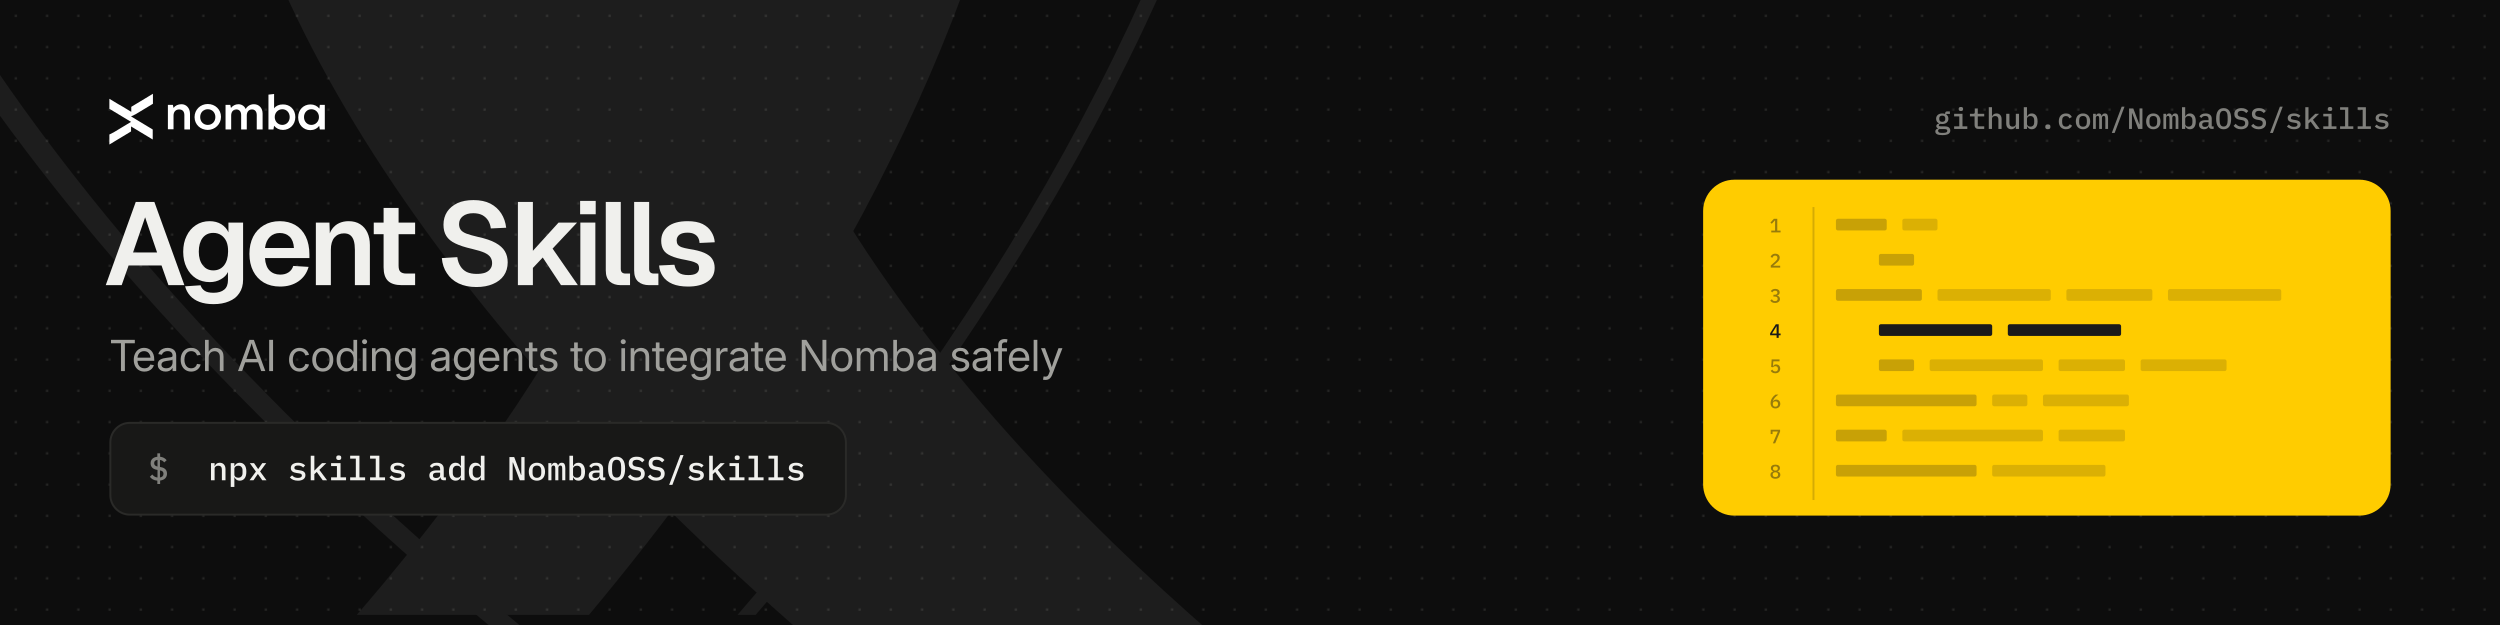
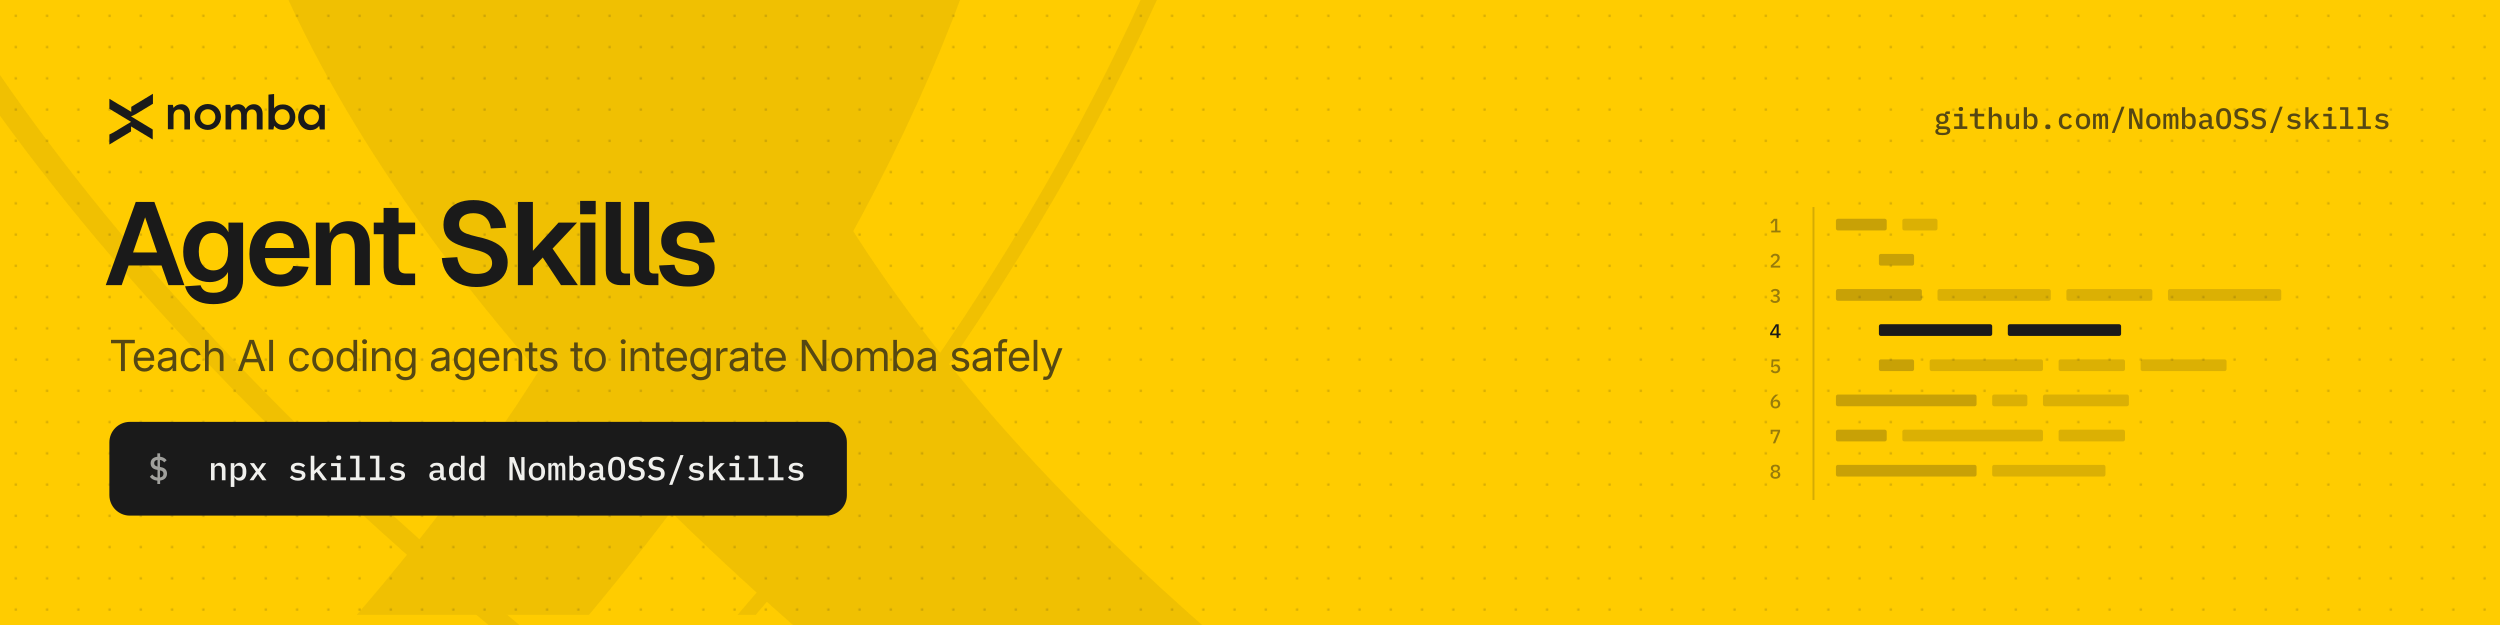
<svg xmlns="http://www.w3.org/2000/svg" viewBox="0 0 1280 320" width="1280" height="320" role="img" aria-label="Nomba Agent Skills. Teach AI coding agents to integrate Nomba safely. Install: npx skills add NombaOSS/skills">
  <defs>
    <pattern id="dots" width="16" height="16" patternUnits="userSpaceOnUse">
-       <rect x="7.5" y="7.5" width="1.2" height="1.2" fill="#F0F0ED" fill-opacity="0.10" />
+       <rect x="7.5" y="7.5" width="1.2" height="1.2" fill="#1A1A1A" fill-opacity="0.16" />
    </pattern>
    <path id="g1" d="M19 0 275 -710H434L690 0H554L495 -168H214L155 0ZM252 -279H457L355 -579Z" />
    <path id="g281" d="M298 162Q228 162 178 143Q128 124 98 90Q67 55 55 10L187 1Q197 31 222 48Q246 65 298 65Q357 65 389 38Q421 12 421 -44V-112Q402 -73 360 -50Q318 -26 266 -26Q200 -26 148 -58Q97 -91 68 -150Q39 -208 39 -285Q39 -362 68 -420Q96 -479 147 -512Q198 -546 264 -546Q322 -546 364 -520Q406 -494 425 -451V-534H550V-47Q550 21 518 68Q487 115 430 138Q374 162 298 162ZM296 -126Q353 -126 387 -168Q421 -211 422 -286Q423 -336 408 -372Q392 -407 364 -426Q335 -446 296 -446Q237 -446 204 -402Q172 -359 172 -286Q172 -213 206 -170Q239 -126 296 -126Z" />
    <path id="g262" d="M301 12Q221 12 162 -22Q103 -57 71 -120Q39 -183 39 -267Q39 -351 71 -414Q103 -476 162 -511Q220 -546 298 -546Q374 -546 432 -512Q489 -478 520 -414Q551 -350 551 -260V-231H172Q176 -161 210 -126Q245 -90 302 -90Q345 -90 374 -110Q402 -129 413 -164L544 -156Q522 -78 458 -33Q393 12 301 12ZM172 -317H419Q415 -382 382 -414Q349 -445 298 -445Q247 -445 214 -412Q180 -379 172 -317Z" />
    <path id="g318" d="M70 0V-534H186L191 -384L176 -390Q184 -446 209 -480Q234 -514 270 -530Q306 -546 349 -546Q408 -546 448 -520Q489 -494 510 -448Q531 -403 531 -343V0H403V-302Q403 -347 394 -378Q385 -409 364 -426Q344 -442 310 -442Q259 -442 228 -406Q198 -370 198 -302V0Z" />
    <path id="g361" d="M284 0Q204 0 166 -37Q129 -74 129 -153V-659H257V-165Q257 -128 273 -114Q289 -99 323 -99H398V0ZM45 -435V-534H398V-435Z" />
    <path id="g126" d="M348 16Q260 16 196 -15Q132 -46 96 -102Q59 -157 53 -231L185 -239Q191 -193 212 -161Q232 -129 266 -112Q301 -96 350 -96Q392 -96 422 -106Q451 -117 466 -138Q482 -158 482 -188Q482 -215 469 -236Q456 -258 419 -276Q382 -293 309 -310Q221 -330 168 -356Q115 -381 91 -420Q67 -458 67 -516Q67 -578 98 -626Q129 -673 186 -700Q243 -726 323 -726Q408 -726 467 -696Q526 -665 560 -612Q594 -559 602 -490L471 -484Q466 -523 448 -552Q429 -581 398 -598Q366 -614 321 -614Q265 -614 232 -588Q200 -563 200 -521Q200 -492 214 -473Q227 -454 262 -440Q297 -427 360 -412Q455 -392 511 -361Q567 -330 591 -289Q615 -248 615 -195Q615 -130 582 -82Q549 -35 489 -10Q429 16 348 16Z" />
    <path id="g309" d="M70 0V-710H198V-293L417 -534H575L366 -312L582 0H438L282 -236L198 -147V0Z" />
    <path id="g292" d="M70 0V-534H198V0ZM68 -605V-719H201V-605Z" />
    <path id="g312" d="M198 0Q140 0 105 -30Q70 -60 70 -126V-710H198V-139Q198 -119 208 -109Q219 -99 238 -99H277V0Z" />
    <path id="g354" d="M287 12Q206 12 152 -11Q99 -34 71 -75Q43 -116 39 -168L170 -174Q177 -132 204 -109Q231 -86 288 -86Q333 -86 356 -100Q380 -115 380 -146Q380 -164 372 -176Q363 -188 338 -197Q314 -206 267 -215Q186 -229 140 -250Q94 -270 76 -301Q57 -332 57 -378Q57 -453 114 -500Q172 -546 283 -546Q360 -546 410 -522Q459 -497 484 -456Q510 -416 514 -366L384 -360Q383 -385 372 -405Q361 -425 339 -436Q317 -448 281 -448Q236 -448 212 -430Q189 -412 189 -382Q189 -361 198 -347Q208 -333 231 -324Q254 -316 294 -309Q376 -297 424 -276Q472 -255 492 -224Q513 -192 513 -148Q513 -71 452 -30Q390 12 287 12Z" />
    <path id="i411" d="M77 -1326V-1490H1213V-1326H739V0H553V-1326Z" />
    <path id="i614" d="M599 24Q440 24 326 -48Q212 -119 151 -246Q90 -373 90 -539Q90 -706 152 -834Q213 -963 324 -1036Q435 -1109 582 -1109Q680 -1109 768 -1075Q855 -1041 922 -972Q989 -902 1028 -798Q1066 -693 1066 -552V-490H198V-639H969L890 -585Q890 -694 854 -777Q818 -860 749 -906Q680 -952 582 -952Q484 -952 413 -906Q342 -859 304 -780Q266 -700 266 -601V-513Q266 -396 306 -310Q347 -225 422 -179Q497 -133 599 -133Q669 -133 724 -154Q780 -175 818 -215Q857 -255 875 -312L1048 -285Q1024 -193 962 -124Q899 -54 806 -15Q714 24 599 24Z" />
    <path id="i507" d="M461 22Q355 22 270 -16Q185 -55 136 -130Q86 -204 86 -312Q86 -406 122 -464Q159 -523 221 -556Q283 -590 359 -607Q435 -624 514 -634Q614 -648 675 -655Q736 -662 764 -678Q792 -695 792 -735V-743Q792 -808 765 -854Q738 -901 686 -927Q634 -953 558 -953Q481 -953 424 -928Q367 -903 332 -864Q298 -824 286 -779L113 -811Q139 -910 204 -976Q269 -1041 360 -1074Q451 -1107 555 -1107Q627 -1107 700 -1088Q772 -1070 832 -1028Q893 -985 930 -912Q966 -840 966 -733V0H793V-151H785Q766 -113 726 -72Q686 -32 621 -5Q556 22 461 22ZM489 -134Q590 -134 658 -172Q725 -211 758 -272Q792 -334 792 -402V-547Q781 -536 748 -526Q716 -517 672 -509Q629 -501 584 -495Q540 -489 506 -485Q443 -477 387 -458Q331 -438 297 -402Q263 -365 263 -302Q263 -248 292 -210Q320 -173 371 -154Q422 -134 489 -134Z" />
    <path id="i586" d="M590 24Q441 24 328 -48Q216 -119 153 -246Q90 -373 90 -540Q90 -710 153 -838Q216 -966 328 -1038Q441 -1109 590 -1109Q675 -1109 749 -1085Q823 -1061 882 -1017Q941 -973 982 -912Q1022 -850 1040 -774L867 -746Q857 -791 833 -828Q809 -866 774 -894Q739 -921 693 -936Q647 -951 590 -951Q484 -951 412 -896Q341 -842 304 -749Q268 -656 268 -540Q268 -426 304 -334Q341 -242 412 -188Q484 -134 590 -134Q648 -134 694 -149Q740 -164 774 -192Q809 -220 833 -258Q857 -297 869 -343L1042 -316Q1025 -240 984 -178Q944 -115 884 -70Q825 -25 750 0Q675 24 590 24Z" />
    <path id="i670" d="M319 -647V0H144V-1490H319V-826H279Q330 -976 424 -1042Q518 -1107 644 -1107Q754 -1107 840 -1060Q927 -1014 977 -921Q1027 -828 1027 -686V0H851V-672Q851 -805 784 -876Q717 -948 600 -948Q521 -948 458 -914Q394 -881 356 -814Q319 -748 319 -647Z" />
    <path id="i2" d="M38 0 583 -1490H796L1342 0H1145L831 -890Q801 -975 762 -1094Q724 -1213 667 -1401H710Q654 -1212 615 -1092Q576 -972 547 -890L234 0ZM315 -417V-580H1065V-417Z" />
    <path id="i197" d="M351 -1490V0H166V-1490Z" />
    <path id="i790" d="M590 24Q441 24 328 -48Q216 -119 153 -246Q90 -373 90 -540Q90 -710 153 -838Q216 -966 328 -1038Q441 -1109 590 -1109Q741 -1109 854 -1038Q966 -966 1029 -838Q1092 -710 1092 -540Q1092 -373 1029 -246Q966 -119 854 -48Q741 24 590 24ZM590 -134Q698 -134 770 -188Q842 -242 878 -334Q914 -426 914 -540Q914 -656 878 -749Q842 -842 770 -896Q698 -951 590 -951Q484 -951 412 -896Q341 -842 304 -749Q268 -656 268 -540Q268 -426 304 -334Q341 -242 412 -188Q484 -134 590 -134Z" />
    <path id="i597" d="M556 22Q418 22 312 -48Q207 -118 148 -246Q90 -373 90 -544Q90 -714 149 -841Q208 -968 314 -1038Q419 -1107 557 -1107Q648 -1107 712 -1078Q775 -1050 816 -1008Q858 -965 883 -922H892V-1490H1068V0H897V-167H885Q858 -123 816 -80Q773 -36 710 -7Q646 22 556 22ZM583 -135Q683 -135 754 -186Q825 -238 862 -330Q899 -423 899 -545Q899 -667 862 -758Q825 -849 754 -900Q683 -950 583 -950Q483 -950 412 -900Q342 -849 305 -758Q268 -667 268 -545Q268 -422 306 -330Q343 -238 414 -186Q484 -135 583 -135Z" />
    <path id="i689" d="M144 0V-1090H319V0ZM232 -1284Q183 -1284 147 -1318Q111 -1353 111 -1401Q111 -1450 147 -1484Q183 -1519 232 -1519Q283 -1519 318 -1484Q354 -1450 354 -1401Q354 -1353 318 -1318Q283 -1284 232 -1284Z" />
    <path id="i773" d="M319 -647V0H144V-1090H314V-826H279Q330 -976 424 -1042Q518 -1107 644 -1107Q754 -1107 840 -1060Q927 -1014 976 -921Q1026 -828 1026 -686V0H851V-672Q851 -805 784 -876Q717 -948 600 -948Q521 -948 458 -914Q394 -881 356 -814Q319 -748 319 -647Z" />
    <path id="i658" d="M592 438Q470 438 378 404Q285 370 224 310Q164 249 139 169L297 116Q317 160 354 198Q391 236 449 260Q507 284 592 284Q728 284 811 216Q894 147 894 11V-185H884Q856 -140 814 -98Q773 -56 710 -28Q647 -1 556 -1Q420 -1 314 -67Q209 -133 150 -256Q90 -379 90 -548Q90 -717 149 -842Q208 -968 314 -1038Q420 -1107 558 -1107Q648 -1107 712 -1079Q776 -1051 818 -1007Q861 -963 888 -918H898V-1090H1069V16Q1069 165 1004 258Q939 352 830 395Q722 438 592 438ZM584 -158Q684 -158 755 -206Q826 -253 863 -342Q900 -430 900 -550Q900 -670 863 -760Q826 -849 756 -900Q685 -950 584 -950Q484 -950 414 -900Q343 -850 306 -760Q268 -670 268 -550Q268 -429 306 -341Q343 -253 414 -206Q485 -158 584 -158Z" />
    <path id="i889" d="M593 -1090V-940H18V-1090ZM195 -1366H370V-275Q370 -206 398 -176Q427 -146 495 -146Q515 -146 542 -148Q568 -150 590 -153L610 -3Q583 2 550 5Q516 8 485 8Q344 8 270 -61Q195 -130 195 -259Z" />
    <path id="i871" d="M518 24Q404 24 314 -11Q223 -46 166 -116Q108 -187 94 -291L263 -314Q281 -221 346 -175Q411 -129 516 -129Q629 -129 696 -177Q763 -225 763 -295Q763 -353 721 -390Q679 -428 601 -446L422 -488Q273 -524 198 -599Q123 -674 123 -791Q123 -884 174 -956Q226 -1028 316 -1068Q407 -1109 524 -1109Q636 -1109 720 -1072Q804 -1034 854 -966Q905 -899 921 -808L756 -785Q743 -856 686 -908Q629 -959 524 -959Q425 -959 362 -912Q300 -866 300 -797Q300 -736 344 -699Q389 -662 477 -641L647 -601Q799 -565 871 -492Q943 -418 943 -303Q943 -205 888 -132Q834 -58 738 -17Q642 24 518 24Z" />
    <path id="i852" d="M144 0V-1090H312V-921H321Q351 -1005 423 -1056Q495 -1106 595 -1106Q616 -1106 640 -1105Q664 -1104 677 -1102V-926Q669 -928 638 -932Q608 -937 571 -937Q501 -937 444 -906Q386 -876 352 -818Q319 -760 319 -678V0Z" />
    <path id="i300" d="M166 0V-1490H382L992 -529Q1014 -495 1046 -440Q1079 -385 1116 -318Q1154 -251 1189 -179L1167 -163Q1161 -235 1158 -310Q1154 -385 1153 -450Q1152 -515 1152 -555V-1490H1338V0H1119L577 -854Q546 -903 508 -964Q471 -1026 422 -1110Q373 -1195 308 -1309L337 -1330Q342 -1217 345 -1124Q348 -1031 350 -963Q352 -895 352 -856V0Z" />
    <path id="i766" d="M144 0V-1090H315V-856H298Q325 -940 375 -996Q425 -1053 490 -1082Q556 -1110 628 -1110Q751 -1110 832 -1037Q912 -964 934 -854H905Q926 -930 977 -988Q1028 -1045 1102 -1078Q1176 -1110 1265 -1110Q1362 -1110 1442 -1068Q1522 -1026 1569 -941Q1616 -856 1616 -726V0H1441V-724Q1441 -845 1372 -898Q1304 -950 1214 -950Q1138 -950 1083 -918Q1028 -887 998 -832Q968 -776 968 -704V0H792V-742Q792 -836 730 -893Q667 -950 571 -950Q506 -950 448 -920Q390 -889 354 -828Q319 -767 319 -677V0Z" />
    <path id="i578" d="M655 22Q566 22 502 -7Q439 -36 396 -80Q354 -123 326 -167H314V0H144V-1490H319V-922H328Q354 -965 396 -1008Q437 -1050 500 -1078Q564 -1107 655 -1107Q794 -1107 899 -1038Q1004 -968 1063 -841Q1122 -714 1122 -544Q1122 -373 1063 -246Q1004 -118 899 -48Q794 22 655 22ZM629 -135Q728 -135 798 -186Q868 -238 906 -330Q943 -422 943 -545Q943 -667 906 -758Q869 -849 798 -900Q728 -950 629 -950Q528 -950 457 -900Q386 -849 349 -758Q312 -667 312 -545Q312 -423 350 -330Q387 -238 458 -186Q529 -135 629 -135Z" />
    <path id="i647" d="M638 -1090V-940H18V-1090ZM224 0V-1257Q224 -1344 264 -1405Q304 -1466 372 -1498Q441 -1529 524 -1529Q575 -1529 612 -1523Q649 -1517 664 -1512L636 -1362Q625 -1365 598 -1368Q572 -1371 543 -1371Q467 -1371 433 -1334Q399 -1298 399 -1223V0Z" />
    <path id="i736" d="M319 -1490V0H144V-1490Z" />
    <path id="i998" d="M137 411 163 257 220 260Q265 268 302 258Q338 249 367 216Q396 182 419 118L462 -1L43 -1090H235L468 -452Q502 -360 528 -270Q555 -179 582 -92H526Q553 -179 580 -270Q607 -361 640 -452L873 -1090H1062L573 180Q541 261 496 315Q450 369 390 396Q331 422 257 422Q219 422 188 418Q157 415 137 411Z" />
    <path id="m63" d="M88 0V-93H284V-616H276L114 -443L45 -505L223 -698H396V-93H565V0Z" />
    <path id="m64" d="M545 0H63V-107L291 -306Q345 -354 374 -397Q404 -440 404 -488V-499Q404 -554 374 -584Q344 -613 287 -613Q229 -613 198 -582Q166 -551 152 -503L54 -540Q64 -573 83 -604Q102 -634 132 -658Q161 -682 202 -696Q242 -710 295 -710Q349 -710 392 -694Q434 -679 463 -652Q492 -625 507 -588Q522 -550 522 -505Q522 -463 510 -428Q497 -392 474 -360Q452 -327 421 -297Q390 -267 353 -237L184 -95H545Z" />
    <path id="m65" d="M271 -410Q338 -410 370 -438Q403 -467 403 -510V-517Q403 -565 372 -590Q340 -616 287 -616Q236 -616 200 -593Q165 -570 141 -530L65 -595Q81 -618 102 -639Q123 -660 150 -676Q177 -691 212 -700Q247 -710 291 -710Q340 -710 382 -698Q424 -686 455 -662Q486 -639 503 -606Q520 -572 520 -530Q520 -497 510 -470Q499 -443 480 -422Q462 -402 437 -389Q412 -376 384 -370V-365Q414 -359 441 -346Q468 -332 489 -310Q510 -289 522 -260Q534 -230 534 -192Q534 -146 516 -108Q498 -71 464 -44Q431 -17 384 -2Q337 12 279 12Q230 12 192 2Q155 -9 126 -26Q97 -44 76 -66Q54 -89 38 -113L121 -177Q147 -135 182 -108Q218 -82 280 -82Q346 -82 381 -112Q416 -143 416 -197V-205Q416 -259 380 -288Q343 -316 274 -316H199V-410Z" />
    <path id="m66" d="M362 0V-136H30V-232L322 -698H469V-224H567V-136H469V0ZM125 -224H362V-595H356Z" />
    <path id="m67" d="M511 -601H194L176 -353H184Q208 -394 242 -418Q276 -443 335 -443Q380 -443 418 -428Q457 -413 486 -385Q514 -357 530 -316Q547 -276 547 -225Q547 -173 530 -130Q513 -86 481 -54Q449 -23 402 -6Q355 12 295 12Q248 12 212 2Q175 -9 146 -26Q118 -44 97 -66Q76 -89 60 -113L142 -177Q155 -157 170 -140Q184 -122 202 -109Q220 -96 244 -89Q267 -82 297 -82Q362 -82 396 -118Q430 -153 430 -214V-222Q430 -283 396 -317Q361 -351 297 -351Q250 -351 223 -334Q196 -317 176 -296L83 -309L109 -698H511Z" />
    <path id="m68" d="M302 12Q243 12 197 -7Q151 -26 119 -62Q87 -97 70 -147Q53 -197 53 -260Q53 -336 76 -403Q99 -470 136 -526Q173 -582 218 -626Q263 -669 307 -698H457Q397 -655 349 -615Q301 -575 266 -533Q230 -491 206 -444Q182 -398 169 -341L176 -339Q187 -360 202 -378Q217 -397 237 -411Q257 -425 283 -433Q309 -441 342 -441Q387 -441 425 -426Q463 -411 491 -382Q519 -354 534 -314Q550 -274 550 -224Q550 -172 532 -128Q515 -85 482 -54Q450 -23 404 -6Q358 12 302 12ZM301 -78Q365 -78 400 -112Q435 -147 435 -210V-220Q435 -283 400 -318Q365 -352 301 -352Q238 -352 203 -318Q168 -283 168 -220V-210Q168 -147 203 -112Q238 -78 301 -78Z" />
    <path id="m69" d="M169 0 428 -605H156V-476H59V-698H540V-600L288 0Z" />
    <path id="m70" d="M300 12Q238 12 191 -4Q144 -19 112 -46Q80 -73 64 -110Q47 -147 47 -191Q47 -261 86 -303Q125 -345 188 -362V-370Q134 -389 101 -430Q68 -471 68 -531Q68 -612 128 -661Q189 -710 300 -710Q411 -710 472 -661Q532 -612 532 -531Q532 -471 499 -430Q466 -389 412 -370V-362Q475 -345 514 -303Q553 -261 553 -191Q553 -147 536 -110Q520 -73 488 -46Q456 -19 409 -4Q362 12 300 12ZM300 -77Q366 -77 402 -106Q437 -135 437 -188V-209Q437 -262 402 -291Q366 -320 300 -320Q234 -320 198 -291Q163 -262 163 -209V-188Q163 -135 198 -106Q234 -77 300 -77ZM300 -406Q360 -406 392 -432Q423 -459 423 -507V-520Q423 -568 392 -594Q360 -621 300 -621Q240 -621 208 -594Q177 -568 177 -520V-507Q177 -459 208 -432Q240 -406 300 -406Z" />
    <path id="m11" d="M570 56Q570 136 503 174Q436 212 299 212Q232 212 186 204Q141 195 112 179Q84 163 72 140Q59 117 59 88Q59 46 82 22Q106 -1 149 -12V-22Q123 -32 108 -50Q92 -68 92 -97Q92 -135 118 -154Q144 -174 185 -184V-189Q138 -211 112 -251Q86 -291 86 -347Q86 -388 101 -422Q116 -455 144 -478Q171 -502 210 -515Q248 -528 296 -528Q350 -528 393 -511V-528Q393 -558 410 -578Q427 -598 462 -598H556V-512H436V-488Q470 -465 488 -430Q506 -394 506 -347Q506 -306 491 -272Q476 -239 448 -216Q421 -192 382 -180Q344 -167 296 -167Q262 -167 232 -173Q214 -168 196 -156Q178 -144 178 -123Q178 -99 201 -93Q224 -87 258 -87H374Q478 -87 524 -48Q570 -8 570 56ZM468 63Q468 37 447 22Q426 6 371 6H192Q154 24 154 64Q154 93 178 114Q203 135 260 135H341Q403 135 436 116Q468 98 468 63ZM296 -242Q349 -242 374 -267Q399 -292 399 -334V-361Q399 -403 374 -428Q349 -453 296 -453Q243 -453 218 -428Q193 -403 193 -361V-334Q193 -292 218 -267Q243 -242 296 -242Z" />
    <path id="m15" d="M332 -610Q290 -610 274 -627Q257 -644 257 -669V-690Q257 -715 274 -732Q290 -749 331 -749Q373 -749 390 -732Q406 -715 406 -690V-669Q406 -644 390 -627Q373 -610 332 -610ZM101 -88H277V-428H101V-516H386V-88H551V0H101Z" />
    <path id="m27" d="M331 0Q263 0 231 -36Q199 -73 199 -131V-428H40V-516H153Q182 -516 194 -528Q206 -539 206 -569V-698H308V-516H528V-428H308V-88H528V0Z" />
    <path id="m14" d="M84 -740H193V-428H198Q206 -448 218 -466Q231 -485 249 -498Q267 -512 291 -520Q315 -528 347 -528Q425 -528 473 -477Q521 -426 521 -332V0H412V-316Q412 -439 305 -439Q284 -439 264 -434Q244 -428 228 -417Q212 -406 202 -389Q193 -372 193 -350V0H84Z" />
    <path id="m28" d="M407 -88H402Q394 -68 382 -50Q369 -31 351 -18Q333 -4 309 4Q285 12 253 12Q175 12 127 -39Q79 -90 79 -184V-516H188V-200Q188 -77 295 -77Q316 -77 336 -82Q356 -88 372 -99Q388 -110 398 -126Q407 -143 407 -166V-516H516V0H407Z" />
    <path id="m6" d="M79 -740H188V-428H194Q217 -475 255 -502Q293 -528 350 -528Q441 -528 495 -460Q549 -392 549 -258Q549 -124 495 -56Q441 12 350 12Q293 12 255 -14Q217 -41 194 -88H188V0H79ZM305 -77Q367 -77 400 -115Q434 -153 434 -216V-300Q434 -363 400 -401Q367 -439 305 -439Q281 -439 260 -433Q239 -427 223 -415Q207 -403 198 -386Q188 -368 188 -344V-172Q188 -148 198 -130Q207 -113 223 -101Q239 -89 260 -83Q281 -77 305 -77Z" />
    <path id="m95" d="M300 10Q252 10 232 -10Q213 -30 213 -59V-85Q213 -114 232 -134Q252 -154 300 -154Q348 -154 368 -134Q387 -114 387 -85V-59Q387 -30 368 -10Q348 10 300 10Z" />
    <path id="m7" d="M319 12Q261 12 216 -7Q170 -26 138 -61Q107 -96 90 -146Q74 -196 74 -258Q74 -320 90 -370Q107 -420 138 -455Q170 -490 216 -509Q261 -528 318 -528Q398 -528 446 -494Q495 -460 519 -406L434 -360Q420 -396 392 -417Q363 -438 318 -438Q256 -438 222 -400Q188 -363 188 -301V-215Q188 -154 222 -116Q256 -78 320 -78Q368 -78 398 -100Q429 -122 447 -160L527 -111Q502 -57 451 -22Q400 12 319 12Z" />
    <path id="m22" d="M300 12Q243 12 198 -7Q152 -26 120 -61Q89 -96 72 -146Q55 -196 55 -258Q55 -320 72 -370Q89 -420 120 -455Q152 -490 198 -509Q243 -528 300 -528Q357 -528 402 -509Q448 -490 480 -455Q511 -420 528 -370Q545 -320 545 -258Q545 -196 528 -146Q511 -96 480 -61Q448 -26 402 -7Q357 12 300 12ZM300 -74Q360 -74 396 -110Q431 -147 431 -219V-297Q431 -369 396 -406Q360 -442 300 -442Q240 -442 204 -406Q169 -369 169 -297V-219Q169 -147 204 -110Q240 -74 300 -74Z" />
    <path id="m20" d="M44 0V-516H137V-449H142Q154 -482 176 -505Q199 -528 241 -528Q282 -528 304 -506Q327 -483 333 -444H337Q351 -479 376 -504Q401 -528 448 -528Q508 -528 532 -486Q555 -444 555 -363V0H462V-349Q462 -403 449 -424Q436 -444 407 -444Q381 -444 364 -426Q346 -409 346 -374V0H253V-349Q253 -403 240 -424Q228 -444 199 -444Q172 -444 154 -426Q137 -409 137 -374V0Z" />
    <path id="m130" d="M83 138 420 -760H517L180 138Z" />
    <path id="m47" d="M179 -537H170V0H72V-698H216L421 -161H430V-698H528V0H384Z" />
    <path id="m4" d="M492 0Q445 0 422 -24Q398 -48 393 -87H388Q373 -40 334 -14Q294 12 233 12Q154 12 107 -30Q60 -71 60 -144Q60 -219 116 -258Q171 -298 286 -298H385V-338Q385 -443 274 -443Q224 -443 193 -424Q162 -404 141 -372L76 -425Q98 -467 150 -498Q202 -528 284 -528Q382 -528 438 -481Q494 -434 494 -345V-86H559V0ZM264 -68Q317 -68 351 -92Q385 -116 385 -154V-229H288Q170 -229 170 -158V-138Q170 -103 195 -86Q220 -68 264 -68Z" />
    <path id="m48" d="M300 12Q234 12 186 -12Q137 -37 106 -83Q74 -129 59 -196Q44 -263 44 -349Q44 -434 59 -502Q74 -569 106 -615Q137 -661 186 -686Q234 -710 300 -710Q366 -710 414 -686Q463 -661 494 -615Q526 -569 541 -502Q556 -434 556 -349Q556 -263 541 -196Q526 -129 494 -83Q463 -37 414 -12Q366 12 300 12ZM300 -81Q375 -81 406 -138Q437 -194 437 -291V-408Q437 -504 406 -560Q375 -617 300 -617Q225 -617 194 -560Q163 -504 163 -408V-290Q163 -194 194 -138Q225 -81 300 -81Z" />
    <path id="m52" d="M294 12Q203 12 141 -20Q79 -52 39 -105L111 -174Q151 -126 196 -104Q241 -81 298 -81Q364 -81 400 -111Q435 -141 435 -197Q435 -242 409 -266Q383 -291 320 -302L244 -314Q194 -322 160 -340Q126 -359 105 -384Q84 -410 74 -442Q65 -473 65 -508Q65 -607 129 -658Q193 -710 305 -710Q388 -710 446 -684Q505 -657 541 -609L471 -539Q442 -574 402 -596Q363 -617 305 -617Q243 -617 210 -590Q178 -564 178 -513Q178 -470 204 -446Q229 -421 294 -410L368 -397Q462 -380 505 -328Q548 -277 548 -203Q548 -155 532 -115Q515 -75 482 -47Q450 -19 402 -4Q355 12 294 12Z" />
    <path id="m26" d="M301 12Q217 12 156 -15Q96 -42 59 -87L126 -147Q160 -110 202 -90Q245 -71 303 -71Q356 -71 388 -89Q421 -107 421 -145Q421 -161 415 -172Q409 -183 398 -190Q387 -197 372 -201Q358 -205 342 -207L260 -220Q230 -224 199 -233Q168 -242 144 -258Q119 -275 104 -301Q88 -327 88 -367Q88 -446 148 -487Q209 -528 308 -528Q380 -528 432 -506Q485 -485 520 -447L459 -383Q439 -406 402 -426Q365 -445 304 -445Q195 -445 195 -376Q195 -343 218 -330Q242 -318 274 -314L356 -301Q387 -296 418 -288Q448 -280 472 -264Q497 -247 512 -221Q528 -195 528 -155Q528 -77 468 -32Q407 12 301 12Z" />
    <path id="m17" d="M88 -740H197V-293H202L283 -376L428 -516H557L348 -313L580 0H449L269 -251L197 -184V0H88Z" />
    <path id="m18" d="M75 -88H246V-652H75V-740H355V-88H526V0H75Z" />
    <path id="m170" d="M268 11Q188 5 133 -26Q78 -57 43 -105L115 -174Q149 -133 187 -110Q225 -88 273 -83V-312L250 -316Q200 -325 165 -343Q130 -361 108 -387Q86 -413 76 -444Q66 -476 66 -512Q66 -597 119 -648Q172 -698 268 -708V-811H352V-708Q418 -701 466 -675Q514 -649 549 -604L476 -538Q452 -569 420 -588Q389 -607 347 -612V-400L374 -396Q424 -387 459 -369Q494 -351 516 -326Q539 -300 549 -268Q559 -236 559 -200Q559 -114 506 -59Q452 -4 352 8V113H268ZM172 -515Q172 -473 196 -450Q219 -426 273 -414V-614Q172 -602 172 -515ZM453 -195Q453 -240 428 -264Q404 -287 347 -298V-84Q399 -92 426 -120Q453 -148 453 -195Z" />
    <path id="m21" d="M84 0V-516H193V-428H198Q206 -448 218 -466Q231 -485 249 -498Q267 -512 291 -520Q315 -528 347 -528Q425 -528 473 -477Q521 -426 521 -332V0H412V-316Q412 -439 305 -439Q284 -439 264 -434Q244 -428 228 -417Q212 -406 202 -389Q193 -372 193 -350V0Z" />
    <path id="m23" d="M79 -516H188V-428H194Q217 -475 255 -502Q293 -528 350 -528Q441 -528 495 -460Q549 -392 549 -258Q549 -124 495 -56Q441 12 350 12Q293 12 255 -14Q217 -41 194 -88H188V200H79ZM305 -77Q367 -77 400 -115Q434 -153 434 -216V-300Q434 -363 400 -401Q367 -439 305 -439Q281 -439 260 -433Q239 -427 223 -415Q207 -403 198 -386Q188 -368 188 -344V-172Q188 -148 198 -130Q207 -113 223 -101Q239 -89 260 -83Q281 -77 305 -77Z" />
    <path id="m31" d="M45 0 237 -262 53 -516H180L248 -418L302 -340H308L361 -418L429 -516H547L362 -266L556 0H428L351 -111L298 -187H292L240 -111L164 0Z" />
    <path id="m8" d="M412 -88H406Q383 -41 345 -14Q307 12 250 12Q159 12 105 -56Q51 -124 51 -258Q51 -392 105 -460Q159 -528 250 -528Q307 -528 345 -502Q383 -475 406 -428H412V-740H521V0H412ZM295 -77Q319 -77 340 -83Q361 -89 377 -101Q393 -113 402 -130Q412 -148 412 -172V-344Q412 -368 402 -386Q393 -403 377 -415Q361 -427 340 -433Q319 -439 295 -439Q233 -439 200 -401Q166 -363 166 -300V-216Q166 -153 200 -115Q233 -77 295 -77Z" />
  </defs>
-   <rect width="1280" height="320" fill="#0D0D0D" />
+   <rect width="1280" height="320" fill="#FFCC00" />
  <g opacity="0.07">
    <svg x="-128.0" y="-542.0" width="1408.0" height="951.6" viewBox="0 0 566.87 383.14">
-       <g fill="#FFFFFF">
+       <g fill="#1A1A1A">
        <path d="M209.861 42.64C158.12 52.759 122.057 75.161 105.534 107.613C98.418 121.431 94.92 136.645 94.92 152.906C94.92 210.342 138.34 280.689 218.425 350.059C231.571 361.434 245.441 372.461 259.673 383.139H344.703C341.567 380.836 338.431 378.602 335.296 376.23C323.958 367.715 312.862 358.922 302.49 349.849C294.891 343.22 287.655 336.659 280.78 329.96C211.429 262.544 183.448 194.011 207.449 147.113C220.957 120.594 250.507 102.239 292.841 94.004C366.654 79.558 468.208 97.424 566.867 136.994V106.217C440.226 50.456 305.626 23.936 209.861 42.64Z" />
        <path d="M5.307 110.266C5.307 92.261 9.046 75.442 16.765 60.297C30.273 33.987 55.239 13.539 89.975 0H80.688C48.364 13.888 24.966 33.987 12.061 59.32C3.98 75.302 0 92.749 0 111.453C0 177.612 49.932 258.637 142.199 338.545C160.049 353.968 178.864 368.903 198.644 383.14H205.278C184.654 368.275 164.874 352.712 146.179 336.591C55.36 258.009 5.186 175.937 5.307 110.266Z" />
        <path d="M200.985 38.392C230.114 47.503 250.416 67.674 259.718 96.893C263.724 109.334 265.693 123.033 265.693 137.673C265.693 189.388 241.25 252.727 196.164 315.186C188.763 325.429 180.955 335.357 172.943 344.971H125.074C126.839 342.897 128.605 340.887 130.37 338.75C136.752 331.084 142.999 323.167 148.839 314.998C153.116 309.028 157.19 303.122 161.06 297.09C200.102 236.39 215.855 174.684 202.343 132.458C194.739 108.58 178.103 92.054 154.27 84.639C112.716 71.632 55.545 87.719 0.003 123.347V95.636C71.297 45.43 147.073 21.552 200.985 38.392Z" />
        <path d="M316.141 99.282C316.141 83.07 314.036 67.926 309.691 54.291C302.086 30.601 288.031 12.19 268.476 0H273.704C291.901 12.505 305.074 30.601 312.339 53.411C316.888 67.8 319.129 83.51 319.129 100.35C319.129 159.919 291.019 232.872 239.076 304.82C229.027 318.707 218.434 332.154 207.299 344.972H203.564C215.175 331.588 226.311 317.575 236.835 303.06C287.963 232.306 316.209 158.411 316.141 99.282Z" />
      </g>
    </svg>
  </g>
  <rect width="1280" height="320" fill="url(#dots)" />
-   <rect x="872" y="92" width="352" height="172" rx="16" fill="#FFCC00" />
  <rect x="940" y="112" width="26" height="6" rx="1" fill="#1A1A1A" fill-opacity="0.24" />
  <rect x="974" y="112" width="18" height="6" rx="1" fill="#1A1A1A" fill-opacity="0.16" />
  <g fill-opacity="0.45" transform="translate(900.0 119.0) scale(0.01)" fill="#1A1A1A">
    <use href="#m63" x="600" />
  </g>
  <rect x="962" y="130" width="18" height="6" rx="1" fill="#1A1A1A" fill-opacity="0.24" />
  <g fill-opacity="0.45" transform="translate(900.0 137.0) scale(0.01)" fill="#1A1A1A">
    <use href="#m64" x="600" />
  </g>
  <rect x="940" y="148" width="44" height="6" rx="1" fill="#1A1A1A" fill-opacity="0.24" />
  <rect x="992" y="148" width="58" height="6" rx="1" fill="#1A1A1A" fill-opacity="0.16" />
  <rect x="1058" y="148" width="44" height="6" rx="1" fill="#1A1A1A" fill-opacity="0.16" />
  <rect x="1110" y="148" width="58" height="6" rx="1" fill="#1A1A1A" fill-opacity="0.16" />
  <g fill-opacity="0.45" transform="translate(900.0 155.0) scale(0.01)" fill="#1A1A1A">
    <use href="#m65" x="600" />
  </g>
  <rect x="962" y="166" width="58" height="6" rx="1" fill="#1A1A1A" fill-opacity="1.00" />
  <rect x="1028" y="166" width="58" height="6" rx="1" fill="#1A1A1A" fill-opacity="1.00" />
  <g fill-opacity="1.00" transform="translate(900.0 173.0) scale(0.01)" fill="#1A1A1A">
    <use href="#m66" x="600" />
  </g>
  <rect x="962" y="184" width="18" height="6" rx="1" fill="#1A1A1A" fill-opacity="0.24" />
  <rect x="988" y="184" width="58" height="6" rx="1" fill="#1A1A1A" fill-opacity="0.16" />
  <rect x="1054" y="184" width="34" height="6" rx="1" fill="#1A1A1A" fill-opacity="0.16" />
  <rect x="1096" y="184" width="44" height="6" rx="1" fill="#1A1A1A" fill-opacity="0.16" />
  <g fill-opacity="0.45" transform="translate(900.0 191.0) scale(0.01)" fill="#1A1A1A">
    <use href="#m67" x="600" />
  </g>
  <rect x="940" y="202" width="72" height="6" rx="1" fill="#1A1A1A" fill-opacity="0.24" />
  <rect x="1020" y="202" width="18" height="6" rx="1" fill="#1A1A1A" fill-opacity="0.16" />
  <rect x="1046" y="202" width="44" height="6" rx="1" fill="#1A1A1A" fill-opacity="0.16" />
  <g fill-opacity="0.45" transform="translate(900.0 209.0) scale(0.01)" fill="#1A1A1A">
    <use href="#m68" x="600" />
  </g>
  <rect x="940" y="220" width="26" height="6" rx="1" fill="#1A1A1A" fill-opacity="0.24" />
  <rect x="974" y="220" width="72" height="6" rx="1" fill="#1A1A1A" fill-opacity="0.16" />
  <rect x="1054" y="220" width="34" height="6" rx="1" fill="#1A1A1A" fill-opacity="0.16" />
  <g fill-opacity="0.45" transform="translate(900.0 227.0) scale(0.01)" fill="#1A1A1A">
    <use href="#m69" x="600" />
  </g>
  <rect x="940" y="238" width="72" height="6" rx="1" fill="#1A1A1A" fill-opacity="0.24" />
  <rect x="1020" y="238" width="58" height="6" rx="1" fill="#1A1A1A" fill-opacity="0.16" />
  <g fill-opacity="0.45" transform="translate(900.0 245.0) scale(0.01)" fill="#1A1A1A">
    <use href="#m70" x="600" />
  </g>
  <rect x="928" y="106" width="1" height="150" fill="#1A1A1A" fill-opacity=".18" />
  <svg x="56.0" y="48.0" width="110.3" height="26.0" viewBox="0 0 174 41">
-     <path d="M65.119 16.189V28.858H60.567V17.245C60.567 14.253 58.992 12.669 56.366 12.669C53.74 12.669 51.815 14.429 51.815 17.597V28.682H47.264V8.974H51.29L51.815 11.438C53.215 9.502 55.491 8.446 58.292 8.446C62.143 8.446 65.119 11.614 65.119 16.189ZM68.795 18.828C68.795 12.845 73.521 8.27 79.473 8.27C85.424 8.27 90.151 12.669 90.151 18.652C90.151 24.635 85.249 29.21 79.473 29.21C73.521 29.21 68.795 24.811 68.795 18.828ZM85.6 18.828C85.6 15.133 82.974 12.494 79.473 12.494C75.972 12.494 73.346 15.133 73.346 18.828C73.346 22.524 75.972 25.163 79.473 25.163C82.974 25.163 85.6 22.524 85.6 18.828ZM123.761 16.013V28.858H119.034V17.245C119.034 14.253 117.459 12.669 115.183 12.669C112.732 12.669 110.982 14.429 110.982 17.597V28.858H106.431V17.245C106.431 14.253 104.855 12.669 102.579 12.669C100.129 12.669 98.378 14.429 98.378 17.597V28.858H93.827V8.974H97.678L98.203 11.438C99.604 9.678 101.704 8.446 104.155 8.446C106.781 8.446 109.056 9.854 110.107 12.318C111.332 10.03 113.783 8.446 116.759 8.446C120.785 8.446 123.761 11.438 123.761 16.013ZM150.193 18.828C150.193 24.987 145.642 29.21 140.215 29.21C137.239 29.21 134.789 27.979 133.038 25.867L132.513 28.858H128.487V0.704L133.038 0.176V11.79C134.614 9.678 137.064 8.622 140.04 8.622C145.817 8.446 150.193 12.669 150.193 18.828ZM145.642 18.828C145.642 15.133 143.016 12.494 139.69 12.494C136.364 12.494 133.563 15.133 133.563 18.828C133.563 22.524 136.364 25.163 139.69 25.163C143.016 25.163 145.642 22.524 145.642 18.828ZM169.974 8.974H174V28.858H169.974L169.449 25.867C167.873 28.154 165.247 29.386 162.272 29.386C156.845 29.386 152.469 25.163 152.469 19.004C152.469 12.845 156.845 8.622 162.447 8.622C165.423 8.622 167.873 9.854 169.624 11.966L169.974 8.974ZM169.274 18.828C169.274 15.133 166.473 12.494 163.147 12.494C159.821 12.494 157.195 15.133 157.195 18.828C157.195 22.524 159.821 25.163 163.147 25.163C166.473 25.163 169.274 22.524 169.274 18.828Z" fill="#FFFFFF" />
-     <path d="M21.181 16.541L24.682 14.429L28.183 12.318L31.684 10.206L35.185 8.094V0L31.684 2.112L28.183 4.223L24.682 6.335L21.181 8.446L17.68 10.558V14.605L14.179 12.494L10.678 10.382L7.002 8.27L3.501 6.159L0 4.047V12.142L3.501 14.253L7.002 16.365L10.503 18.476L14.004 20.588L17.505 22.7L14.004 24.811L10.503 26.923L7.002 29.034L3.501 31.146L0 32.906V41L3.501 38.888L7.002 36.777L10.503 34.665L14.004 32.554L17.505 30.442V26.395L21.006 28.506L24.507 30.618L28.008 32.73L31.509 34.841L35.01 36.953V28.858L31.509 26.747L28.008 24.635L24.507 22.524L21.006 20.412L17.505 18.3L21.181 16.541Z" fill="#FFFFFF" />
+     <path d="M65.119 16.189V28.858H60.567V17.245C60.567 14.253 58.992 12.669 56.366 12.669C53.74 12.669 51.815 14.429 51.815 17.597V28.682H47.264V8.974H51.29L51.815 11.438C53.215 9.502 55.491 8.446 58.292 8.446C62.143 8.446 65.119 11.614 65.119 16.189ZM68.795 18.828C68.795 12.845 73.521 8.27 79.473 8.27C85.424 8.27 90.151 12.669 90.151 18.652C90.151 24.635 85.249 29.21 79.473 29.21C73.521 29.21 68.795 24.811 68.795 18.828ZM85.6 18.828C85.6 15.133 82.974 12.494 79.473 12.494C75.972 12.494 73.346 15.133 73.346 18.828C73.346 22.524 75.972 25.163 79.473 25.163C82.974 25.163 85.6 22.524 85.6 18.828ZM123.761 16.013V28.858H119.034V17.245C119.034 14.253 117.459 12.669 115.183 12.669C112.732 12.669 110.982 14.429 110.982 17.597V28.858H106.431V17.245C106.431 14.253 104.855 12.669 102.579 12.669C100.129 12.669 98.378 14.429 98.378 17.597V28.858H93.827V8.974H97.678L98.203 11.438C99.604 9.678 101.704 8.446 104.155 8.446C106.781 8.446 109.056 9.854 110.107 12.318C111.332 10.03 113.783 8.446 116.759 8.446C120.785 8.446 123.761 11.438 123.761 16.013ZM150.193 18.828C150.193 24.987 145.642 29.21 140.215 29.21C137.239 29.21 134.789 27.979 133.038 25.867L132.513 28.858H128.487V0.704L133.038 0.176V11.79C134.614 9.678 137.064 8.622 140.04 8.622C145.817 8.446 150.193 12.669 150.193 18.828ZM145.642 18.828C145.642 15.133 143.016 12.494 139.69 12.494C136.364 12.494 133.563 15.133 133.563 18.828C133.563 22.524 136.364 25.163 139.69 25.163C143.016 25.163 145.642 22.524 145.642 18.828ZM169.974 8.974H174V28.858H169.974L169.449 25.867C167.873 28.154 165.247 29.386 162.272 29.386C156.845 29.386 152.469 25.163 152.469 19.004C152.469 12.845 156.845 8.622 162.447 8.622C165.423 8.622 167.873 9.854 169.624 11.966L169.974 8.974ZM169.274 18.828C169.274 15.133 166.473 12.494 163.147 12.494C159.821 12.494 157.195 15.133 157.195 18.828C157.195 22.524 159.821 25.163 163.147 25.163C166.473 25.163 169.274 22.524 169.274 18.828Z" fill="#1A1A1A" />
+     <path d="M21.181 16.541L24.682 14.429L28.183 12.318L31.684 10.206L35.185 8.094V0L31.684 2.112L28.183 4.223L24.682 6.335L21.181 8.446L17.68 10.558V14.605L14.179 12.494L10.678 10.382L7.002 8.27L3.501 6.159L0 4.047V12.142L3.501 14.253L7.002 16.365L10.503 18.476L14.004 20.588L17.505 22.7L14.004 24.811L10.503 26.923L7.002 29.034L3.501 31.146L0 32.906V41L3.501 38.888L7.002 36.777L10.503 34.665L14.004 32.554L17.505 30.442V26.395L21.006 28.506L24.507 30.618L28.008 32.73L31.509 34.841L35.01 36.953V28.858L31.509 26.747L28.008 24.635L24.507 22.524L21.006 20.412L17.505 18.3L21.181 16.541Z" fill="#1A1A1A" />
  </svg>
-   <g transform="translate(990.0 66.0) scale(0.015)" fill="#80807C">
+   <g transform="translate(990.0 66.0) scale(0.015)" fill="#564813">
    <use href="#m11" x="0" />
    <use href="#m15" x="600" />
    <use href="#m27" x="1200" />
    <use href="#m14" x="1800" />
    <use href="#m28" x="2400" />
    <use href="#m6" x="3000" />
    <use href="#m95" x="3600" />
    <use href="#m7" x="4200" />
    <use href="#m22" x="4800" />
    <use href="#m20" x="5400" />
    <use href="#m130" x="6000" />
    <use href="#m47" x="6600" />
    <use href="#m22" x="7200" />
    <use href="#m20" x="7800" />
    <use href="#m6" x="8400" />
    <use href="#m4" x="9000" />
    <use href="#m48" x="9600" />
    <use href="#m52" x="10200" />
    <use href="#m52" x="10800" />
    <use href="#m130" x="11400" />
    <use href="#m26" x="12000" />
    <use href="#m17" x="12600" />
    <use href="#m15" x="13200" />
    <use href="#m18" x="13800" />
    <use href="#m18" x="14400" />
    <use href="#m26" x="15000" />
  </g>
-   <g transform="translate(53.0 146.0) scale(0.06)" fill="#F0F0ED">
+   <g transform="translate(53.0 146.0) scale(0.06)" fill="#1A1A1A">
    <use href="#g1" x="0" />
    <use href="#g281" x="641" />
    <use href="#g262" x="1206" />
    <use href="#g318" x="1742" />
    <use href="#g361" x="2261" />
    <use href="#g126" x="2834" />
    <use href="#g309" x="3466" />
    <use href="#g292" x="3999" />
    <use href="#g312" x="4216" />
    <use href="#g312" x="4458" />
    <use href="#g354" x="4702" />
  </g>
-   <g transform="translate(56.0 190.0) scale(0.01074)" fill="#A0A09C">
+   <g transform="translate(56.0 190.0) scale(0.01074)" fill="#564813">
    <use href="#i411" x="0" />
    <use href="#i614" x="1073" />
    <use href="#i507" x="2220" />
    <use href="#i586" x="3309" />
    <use href="#i670" x="4415" />
    <use href="#i2" x="6093" />
    <use href="#i197" x="7452" />
    <use href="#i586" x="8476" />
    <use href="#i790" x="9582" />
    <use href="#i597" x="10743" />
    <use href="#i689" x="11934" />
    <use href="#i773" x="12376" />
    <use href="#i658" x="13526" />
    <use href="#i507" x="15245" />
    <use href="#i658" x="16334" />
    <use href="#i614" x="17526" />
    <use href="#i773" x="18656" />
    <use href="#i889" x="19806" />
    <use href="#i871" x="20420" />
    <use href="#i889" x="21960" />
    <use href="#i790" x="22575" />
    <use href="#i689" x="24264" />
    <use href="#i773" x="24707" />
    <use href="#i889" x="25856" />
    <use href="#i614" x="26471" />
    <use href="#i658" x="27601" />
    <use href="#i852" x="28793" />
    <use href="#i507" x="29480" />
    <use href="#i889" x="30570" />
    <use href="#i614" x="31184" />
    <use href="#i300" x="32842" />
    <use href="#i790" x="34325" />
    <use href="#i766" x="35486" />
    <use href="#i578" x="37226" />
    <use href="#i507" x="38432" />
    <use href="#i871" x="40049" />
    <use href="#i507" x="41062" />
    <use href="#i647" x="42151" />
    <use href="#i614" x="42789" />
    <use href="#i736" x="43919" />
    <use href="#i998" x="44372" />
  </g>
-   <rect x="56.5" y="216.5" width="376.6" height="47" rx="10" fill="#181817" stroke="#2A2A28" />
-   <g transform="translate(76.0 245.9) scale(0.017)" fill="#80807C">
+   <rect x="56.5" y="216.5" width="376.6" height="47" rx="10" fill="#1A1A1A" stroke="#1A1A1A" />
+   <g transform="translate(76.0 245.9) scale(0.017)" fill="#A0A09C">
    <use href="#m170" x="0" />
  </g>
  <g transform="translate(106.6 245.9) scale(0.017)" fill="#F0F0ED">
    <use href="#m21" x="0" />
    <use href="#m23" x="600" />
    <use href="#m31" x="1200" />
    <use href="#m26" x="2400" />
    <use href="#m17" x="3000" />
    <use href="#m15" x="3600" />
    <use href="#m18" x="4200" />
    <use href="#m18" x="4800" />
    <use href="#m26" x="5400" />
    <use href="#m4" x="6600" />
    <use href="#m8" x="7200" />
    <use href="#m8" x="7800" />
    <use href="#m47" x="9000" />
    <use href="#m22" x="9600" />
    <use href="#m20" x="10200" />
    <use href="#m6" x="10800" />
    <use href="#m4" x="11400" />
    <use href="#m48" x="12000" />
    <use href="#m52" x="12600" />
    <use href="#m52" x="13200" />
    <use href="#m130" x="13800" />
    <use href="#m26" x="14400" />
    <use href="#m17" x="15000" />
    <use href="#m15" x="15600" />
    <use href="#m18" x="16200" />
    <use href="#m18" x="16800" />
    <use href="#m26" x="17400" />
  </g>
</svg>
